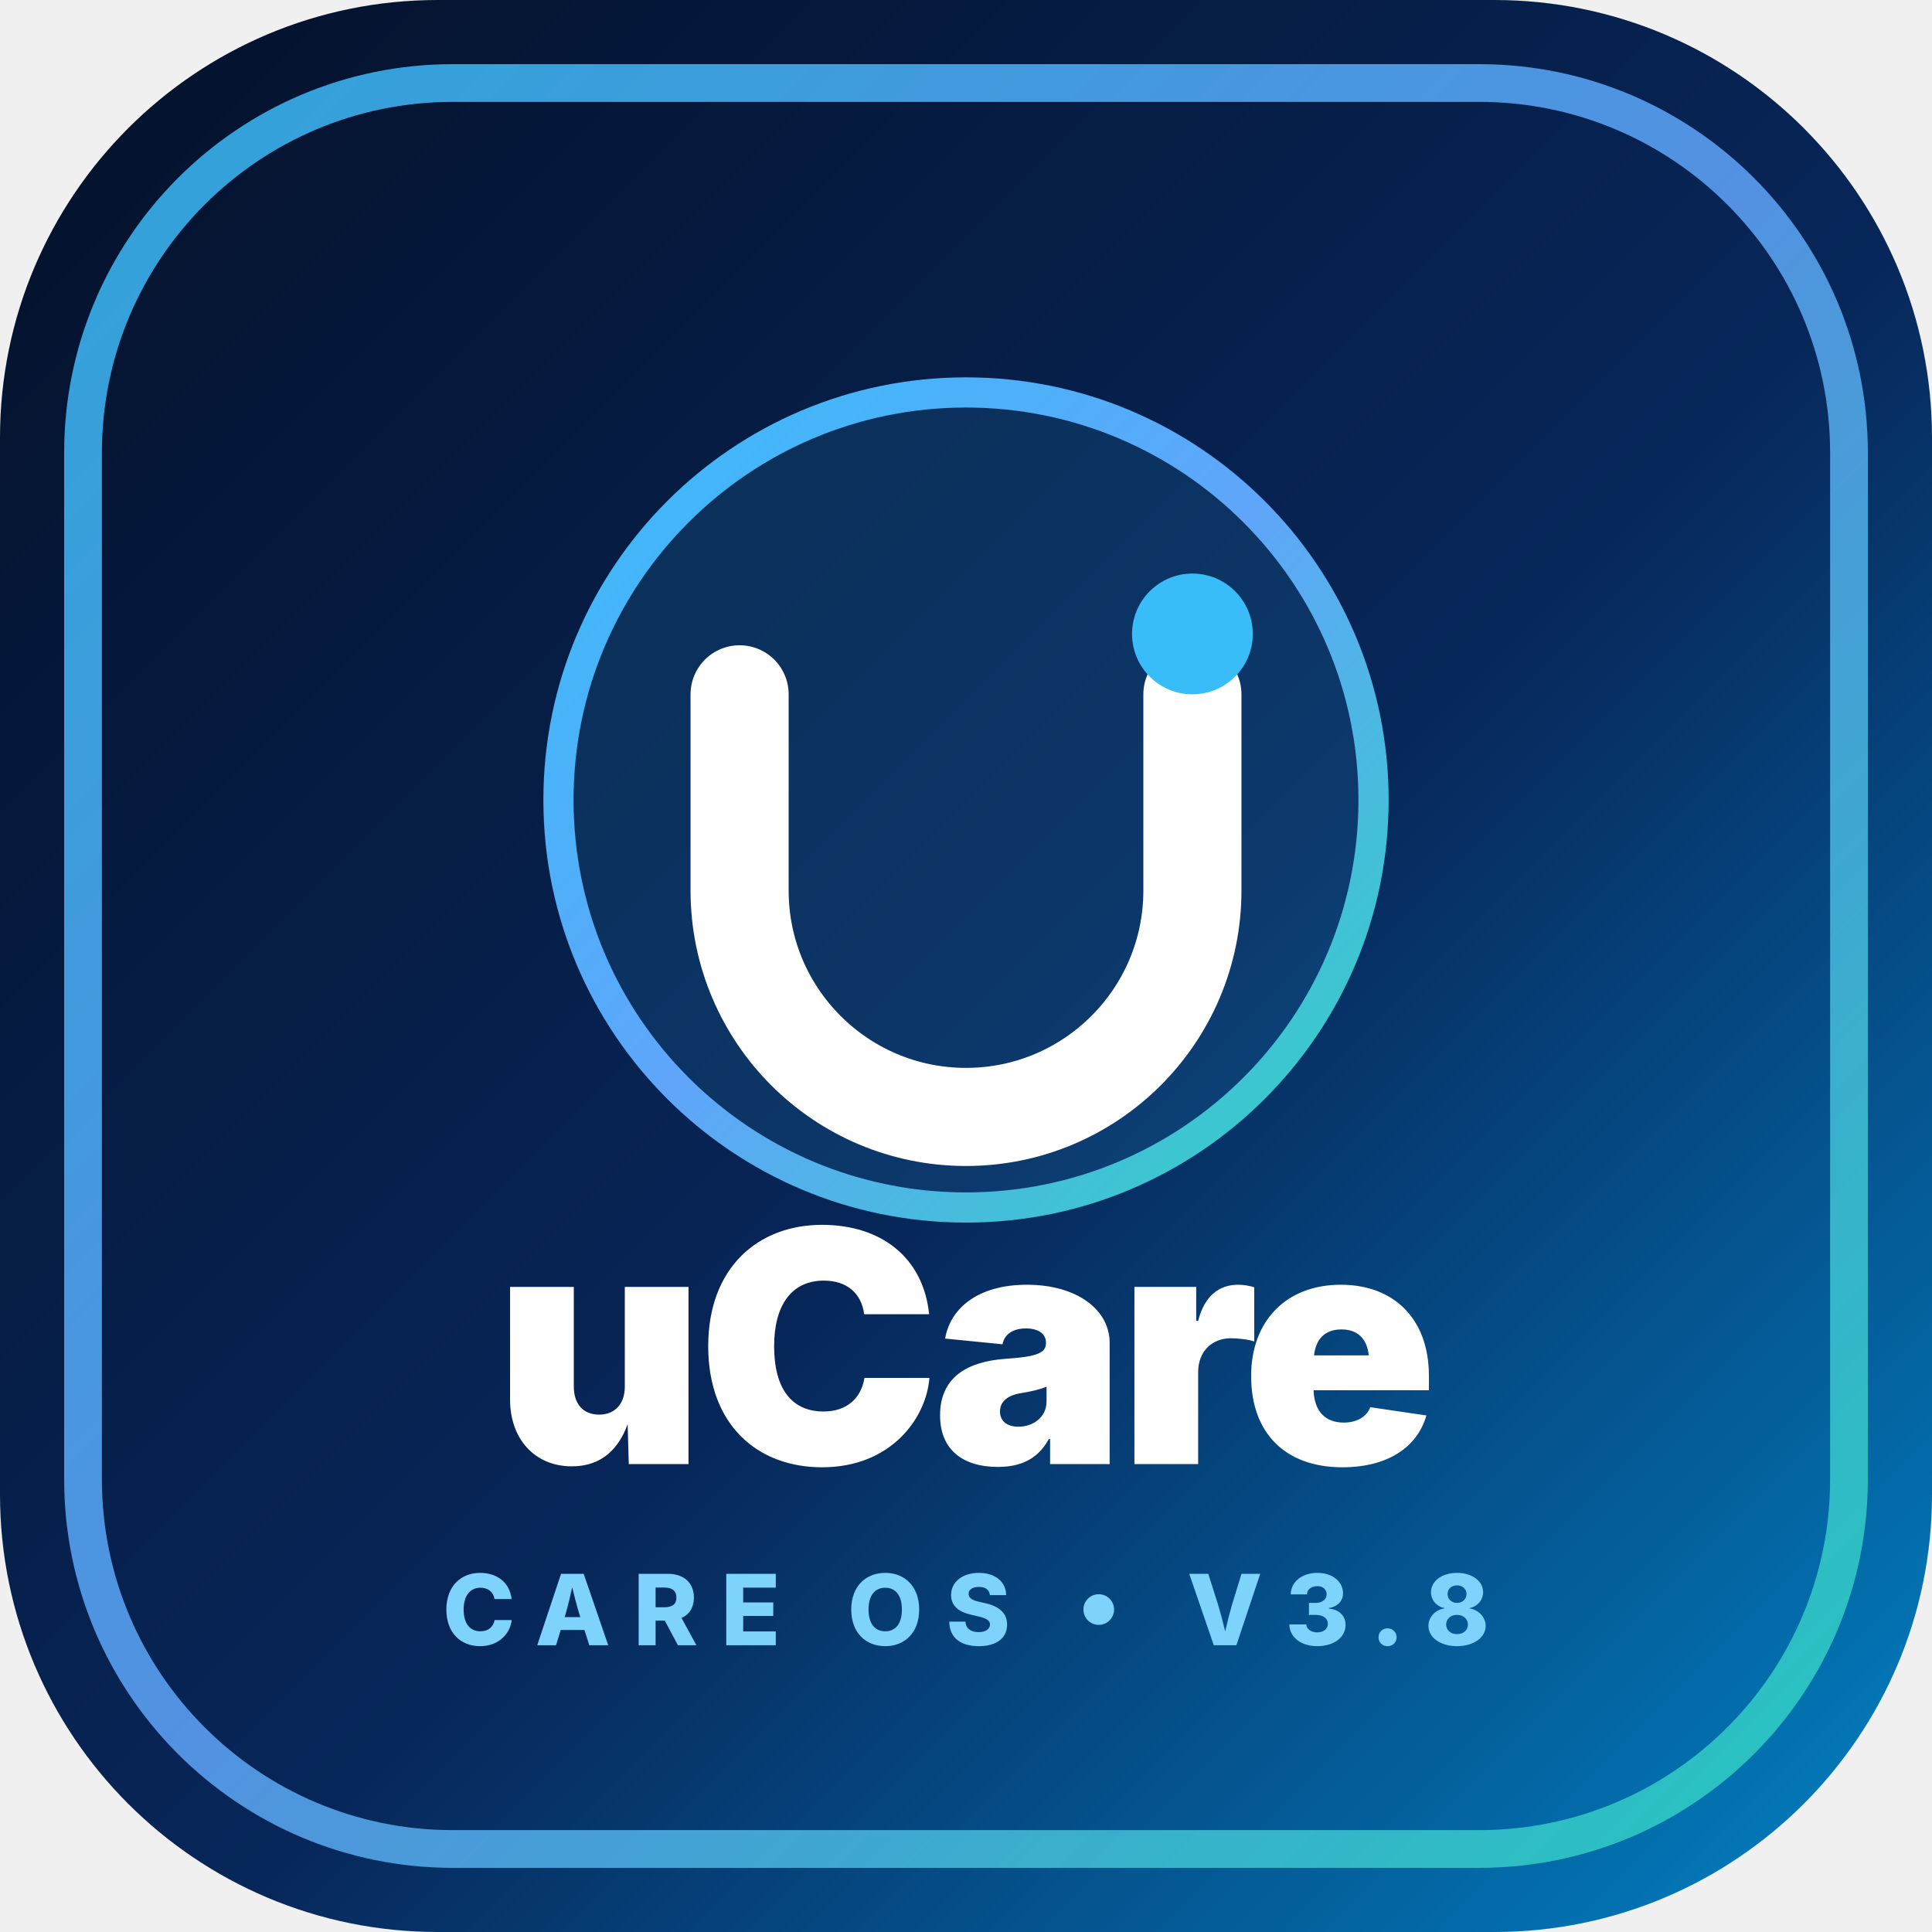
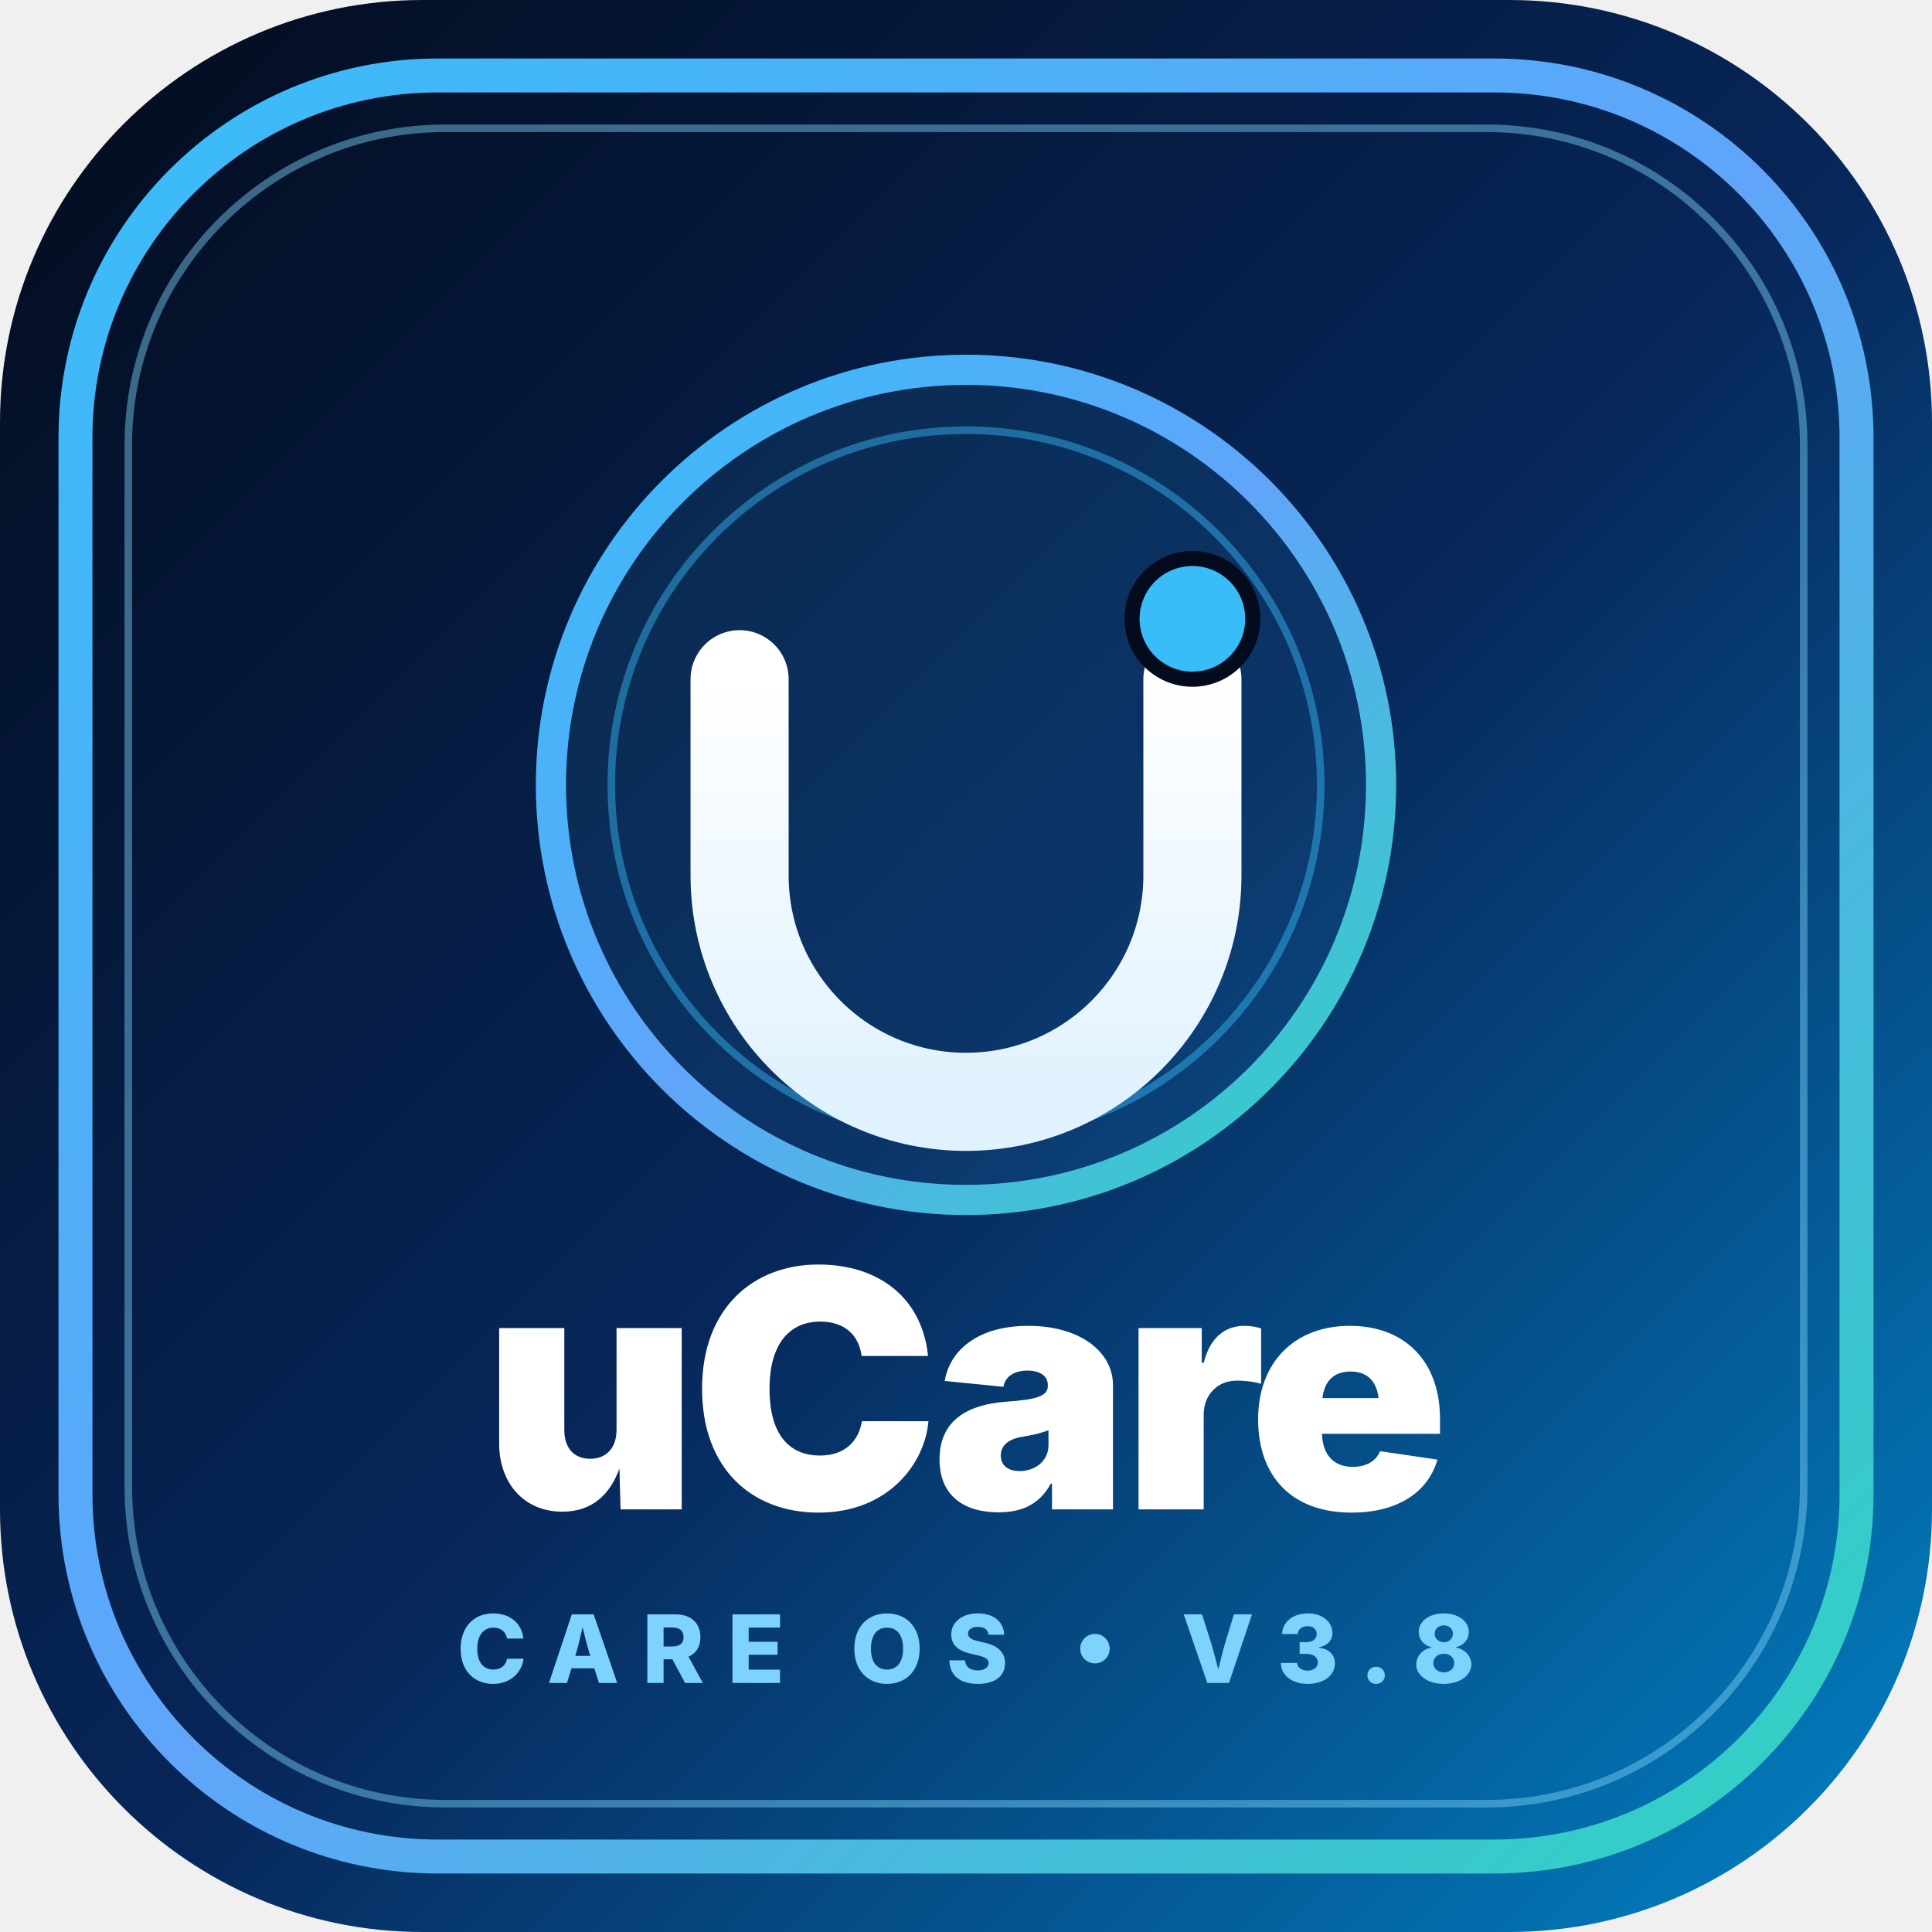
<svg xmlns="http://www.w3.org/2000/svg" viewBox="0 0 512 512">
  <defs>
    <linearGradient id="ucBg" x1="0%" y1="0%" x2="100%" y2="100%">
-       <stop offset="0%" stop-color="#041028" />
-       <stop offset="55%" stop-color="#072659" />
+       <stop offset="0%" stop-color="#030b1c" />
+       <stop offset="52%" stop-color="#072659" />
      <stop offset="100%" stop-color="#0284c7" />
    </linearGradient>
    <linearGradient id="ucRing" x1="0%" y1="0%" x2="100%" y2="100%">
      <stop offset="0%" stop-color="#38bdf8" />
      <stop offset="50%" stop-color="#60a5fa" />
      <stop offset="100%" stop-color="#2dd4bf" />
    </linearGradient>
+     <linearGradient id="ucMark" x1="0%" y1="0%" x2="0%" y2="100%">
+       <stop offset="0%" stop-color="#ffffff" />
+       <stop offset="100%" stop-color="#e0f2fe" />
+     </linearGradient>
  </defs>
-   <rect width="512" height="512" rx="116" fill="url(#ucBg)" />
-   <rect x="22" y="22" width="468" height="468" rx="98" fill="none" stroke="url(#ucRing)" stroke-width="10" opacity="0.85" />
-   <circle cx="256" cy="212" r="108" fill="rgba(56,189,248,0.12)" stroke="url(#ucRing)" stroke-width="8" />
-   <path d="M196 184 v52 a60 60 0 0 0 120 0 v-52" fill="none" stroke="#ffffff" stroke-width="26" stroke-linecap="round" />
-   <circle cx="316" cy="168" r="16" fill="#38bdf8" />
-   <text x="256" y="388" text-anchor="middle" fill="#ffffff" font-family="Inter,Segoe UI,Arial,sans-serif" font-weight="900" font-size="86" letter-spacing="-2">uCare</text>
-   <text x="256" y="436" text-anchor="middle" fill="#7dd3fc" font-family="Inter,Segoe UI,Arial,sans-serif" font-weight="800" font-size="26" letter-spacing="6">CARE OS • V3.8</text>
+   <rect width="512" height="512" rx="112" fill="url(#ucBg)" />
+   <rect x="20" y="20" width="472" height="472" rx="96" fill="none" stroke="url(#ucRing)" stroke-width="9" />
+   <rect x="34" y="34" width="444" height="444" rx="84" fill="none" stroke="#7dd3fc" stroke-width="2" stroke-opacity="0.45" />
+   <circle cx="256" cy="208" r="110" fill="rgba(56,189,248,0.10)" stroke="url(#ucRing)" stroke-width="8" />
+   <circle cx="256" cy="208" r="94" fill="none" stroke="#38bdf8" stroke-width="2" stroke-opacity="0.45" />
+   <path d="M196 180 v52 a60 60 0 0 0 120 0 v-52" fill="none" stroke="url(#ucMark)" stroke-width="26" stroke-linecap="round" />
+   <circle cx="316" cy="164" r="16" fill="#38bdf8" stroke="#030b1c" stroke-width="4" />
+   <line x1="126" y1="336" x2="386" y2="336" stroke="url(#ucRing)" stroke-width="2" opacity="0.65" />
+   <text x="256" y="400" text-anchor="middle" fill="#ffffff" font-family="Inter,Segoe UI,Arial,sans-serif" font-weight="900" font-size="88" letter-spacing="-2">uCare</text>
+   <text x="256" y="446" text-anchor="middle" fill="#7dd3fc" font-family="Inter,Segoe UI,Arial,sans-serif" font-weight="800" font-size="25" letter-spacing="6">CARE OS • V3.8</text>
</svg>
